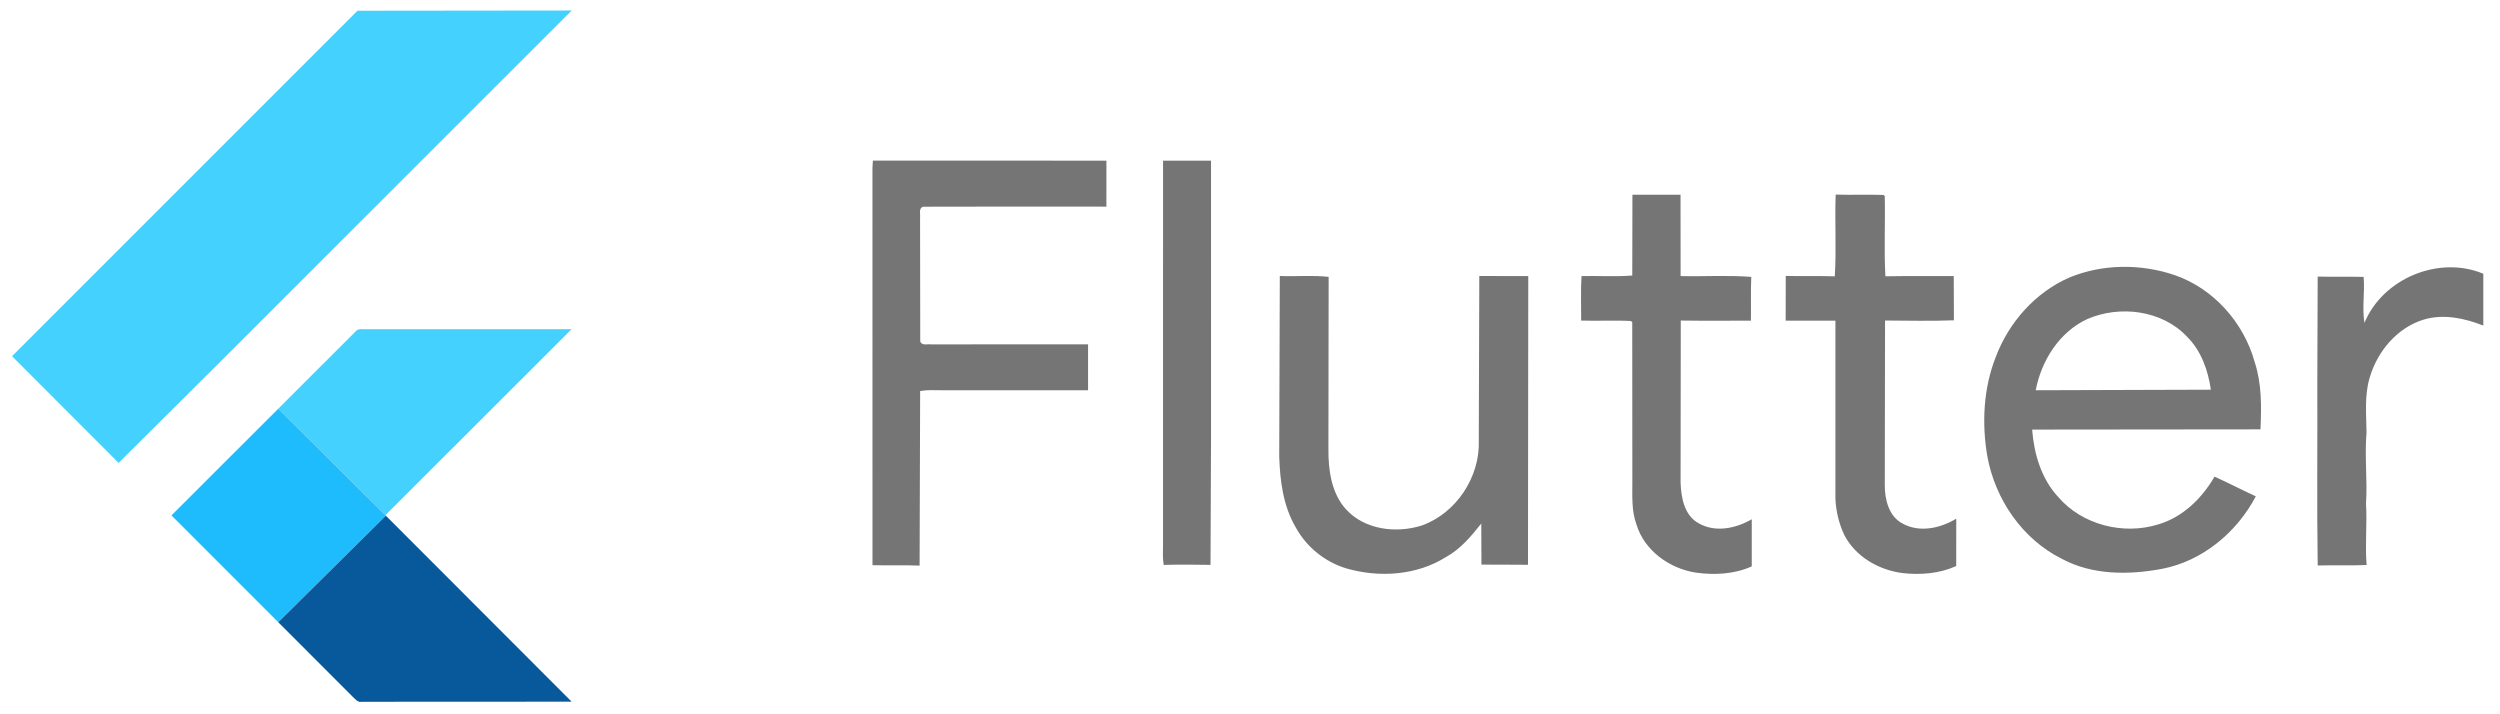
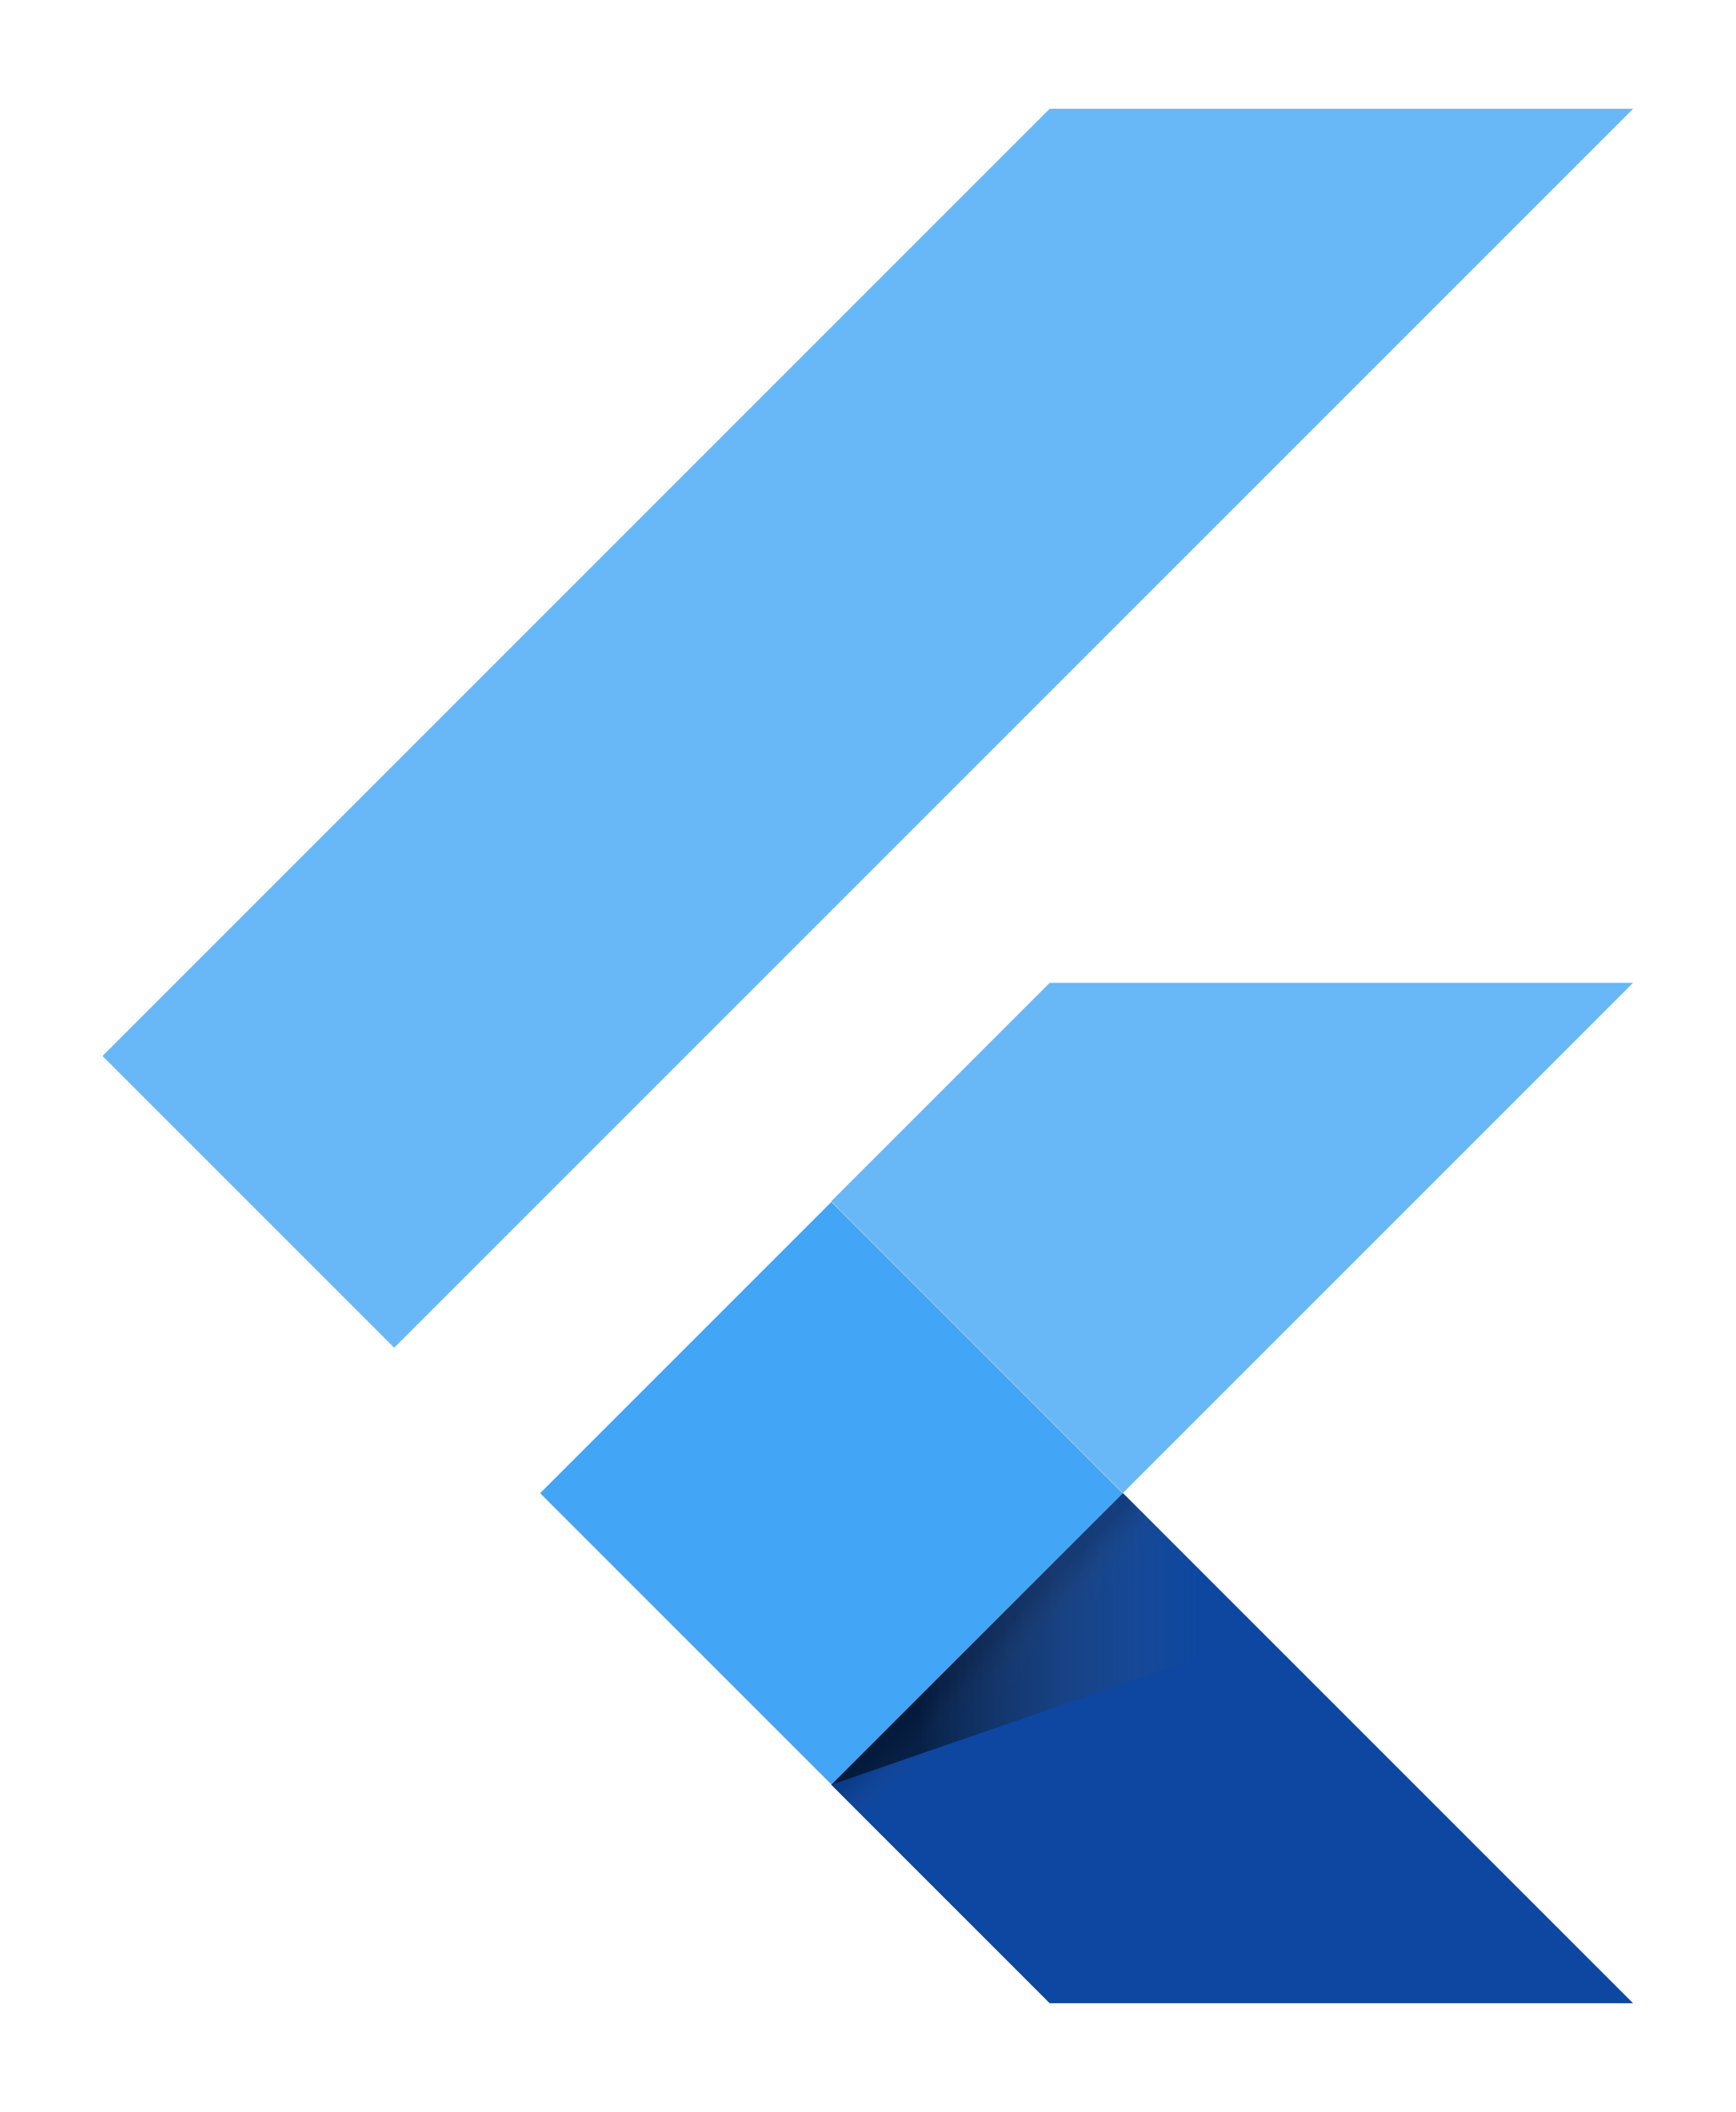
- <svg xmlns="http://www.w3.org/2000/svg" viewBox="0 0 953 272">
-   <path d="M136.28 4.09L217.95 4 80.93 140.95l-35.71 35.51-40.63-40.68L136.28 4.09zm-.76 122.28c1.06-1.4 3.01-.71 4.49-.89l77.87.02-70.97 70.9-40.84-40.59 29.45-29.44z" fill="#44d1fd" />
-   <path opacity=".54" d="M332.74 61.21l89.03.03-.01 17.53c-23.29 0-46.59-.07-69.89.03-1.78.59-.94 2.82-1.14 4.19l.07 47.15c.59 1.77 2.83.92 4.21 1.14l59.76-.03v17.51c-18.58-.01-37.15-.01-55.73 0-2.76-.01-5.55-.18-8.28.29l-.21 66.56c-5.99-.24-11.97-.02-17.96-.15l-.01-151.42.16-2.83zm110.62.03h18.28l.01 104.76-.2 49.33c-5.95-.11-11.9-.14-17.84.02-.46-2.44-.27-4.92-.27-7.38l.02-146.73zm178.92 12.99l18.34.01.03 31c8.97.22 17.99-.4 26.94.31-.25 5.56-.04 11.12-.14 16.68-8.92.02-17.83.09-26.74-.04l-.07 61.74c.19 5.72 1.41 12.63 6.97 15.58 6.35 3.61 14.15 1.91 20.16-1.57v17.96c-6.62 3-14.17 3.36-21.28 2.39-10.02-1.53-19.62-8.36-22.65-18.29-2.01-5.44-1.55-11.31-1.59-16.99l-.04-60.13-.45-.51c-6.33-.34-12.68.05-19.02-.17.04-5.66-.22-11.32.14-16.97 6.44-.11 12.91.29 19.34-.2l.06-30.8zm77.48-.06c6.1.21 12.2-.07 18.29.14l.42.46c.23 10.18-.31 20.39.24 30.55 8.69-.16 17.38-.03 26.06-.08l.06 16.86c-8.74.33-17.51.13-26.25.08l-.1 62.81c-.01 5.47 1.57 11.94 6.86 14.63 6.49 3.54 14.36 1.72 20.39-1.9l-.02 18.06c-6.43 2.9-13.68 3.46-20.62 2.66-9.01-1.2-17.83-6.29-22.06-14.54-2.04-4.32-3.18-9.1-3.37-13.87v-67.78c-6.33-.01-12.65.02-18.97 0l.04-17.07c6.23.17 12.46-.05 18.69.16.66-10.36-.05-20.79.34-31.17zm89.02 31.65c12.66-5.25 27.27-5.35 40.2-.95 14.81 5.11 26.27 18.03 30.47 33.02 2.75 8.31 2.64 17.14 2.25 25.78l-87.05.09c.72 9.27 3.49 18.72 9.93 25.68 9.15 10.67 24.9 14.63 38.2 10.44 9.33-2.75 16.61-9.93 21.4-18.18 5.3 2.37 10.45 5.07 15.73 7.5-7.22 13.76-20.35 24.69-35.78 27.65-12.67 2.37-26.53 2.43-38.15-3.83-15.08-7.49-25.46-22.74-28.42-39.14-2.15-12.6-1.48-25.93 3.26-37.89 4.97-13.13 15.02-24.5 27.96-30.17m6.89 15.81c-10.65 4.92-17.51 15.85-19.65 27.13l66.76-.21c-1.06-7.37-3.68-14.86-9.08-20.19-9.46-10.14-25.63-12.12-38.03-6.73zm105.66 1.45c6.97-16.93 28.38-25.82 45.31-18.73v19.76c-7.11-2.8-15.08-4.53-22.59-2.32-10.26 3.05-17.85 12.2-20.76 22.27-2 6.8-1.25 13.9-1.17 20.87-.78 9.02.39 18.05-.2 27.07.48 7.79-.42 15.58.24 23.38-6.22.3-12.44-.02-18.65.19-.36-23.51-.05-47.03-.15-70.55l.14-39.59c5.83.16 11.67-.02 17.51.12.53 5.84-.65 11.71.32 17.53zm-413.47-17.87c6.2.26 12.45-.37 18.62.33l-.09 65.54c-.06 8.01 1.08 16.76 6.62 22.98 7.15 7.92 19.26 9.37 29.04 6.24 13.07-4.68 22.19-18.52 21.66-32.36l.2-62.73 18.67.04-.11 110.05c-5.92-.1-11.83 0-17.74-.07l-.07-15.66c-3.83 4.81-7.85 9.68-13.34 12.71-11.24 7.09-25.5 8.03-38.09 4.4-8.12-2.45-15.19-8.14-19.26-15.58-4.83-8.18-6.05-17.85-6.33-27.17l.22-68.72z" />
-   <path fill="#1fbcfd" d="M65.36 196.47l40.71-40.66 40.84 40.59.17.18-41 40.62-40.72-40.73z" />
-   <path fill="#08589c" d="M106.08 237.2l41-40.62 70.83 70.9c-26.68.06-53.35-.02-80.02.04-1.52.34-2.46-1.05-3.43-1.91l-28.38-28.41z" />
+ <svg xmlns="http://www.w3.org/2000/svg" version="1.1" viewBox="0 0 166 202">
+   <defs>
+     <linearGradient id="triangleGradient">
+       <stop offset="20%" stop-color="#000000" stop-opacity=".55" />
+       <stop offset="85%" stop-color="#616161" stop-opacity=".01" />
+     </linearGradient>
+     <linearGradient id="rectangleGradient" x1="0%" x2="0%" y1="0%" y2="100%">
+       <stop offset="20%" stop-color="#000000" stop-opacity=".15" />
+       <stop offset="85%" stop-color="#616161" stop-opacity=".01" />
+     </linearGradient>
+   </defs>
+   <path fill="#42A5F5" fill-opacity=".8" d="M37.7 128.9 9.8 101 100.4 10.4 156.2 10.4" />
+   <path fill="#42A5F5" fill-opacity=".8" d="M156.2 94 100.4 94 79.5 114.9 107.4 142.8" />
+   <path fill="#0D47A1" d="M79.5 170.7 100.4 191.6 156.2 191.6 156.2 191.6 107.4 142.8" />
+   <g transform="matrix(0.7071, -0.7071, 0.7071, 0.7071, -77.667, 98.057)">
+     <rect width="39.4" height="39.4" x="59.8" y="123.1" fill="#42A5F5" />
+     <rect width="39.4" height="5.5" x="59.8" y="162.5" fill="url(#rectangleGradient)" />
+   </g>
+   <path d="M79.5 170.7 120.9 156.4 107.4 142.8" fill="url(#triangleGradient)" />
</svg>
